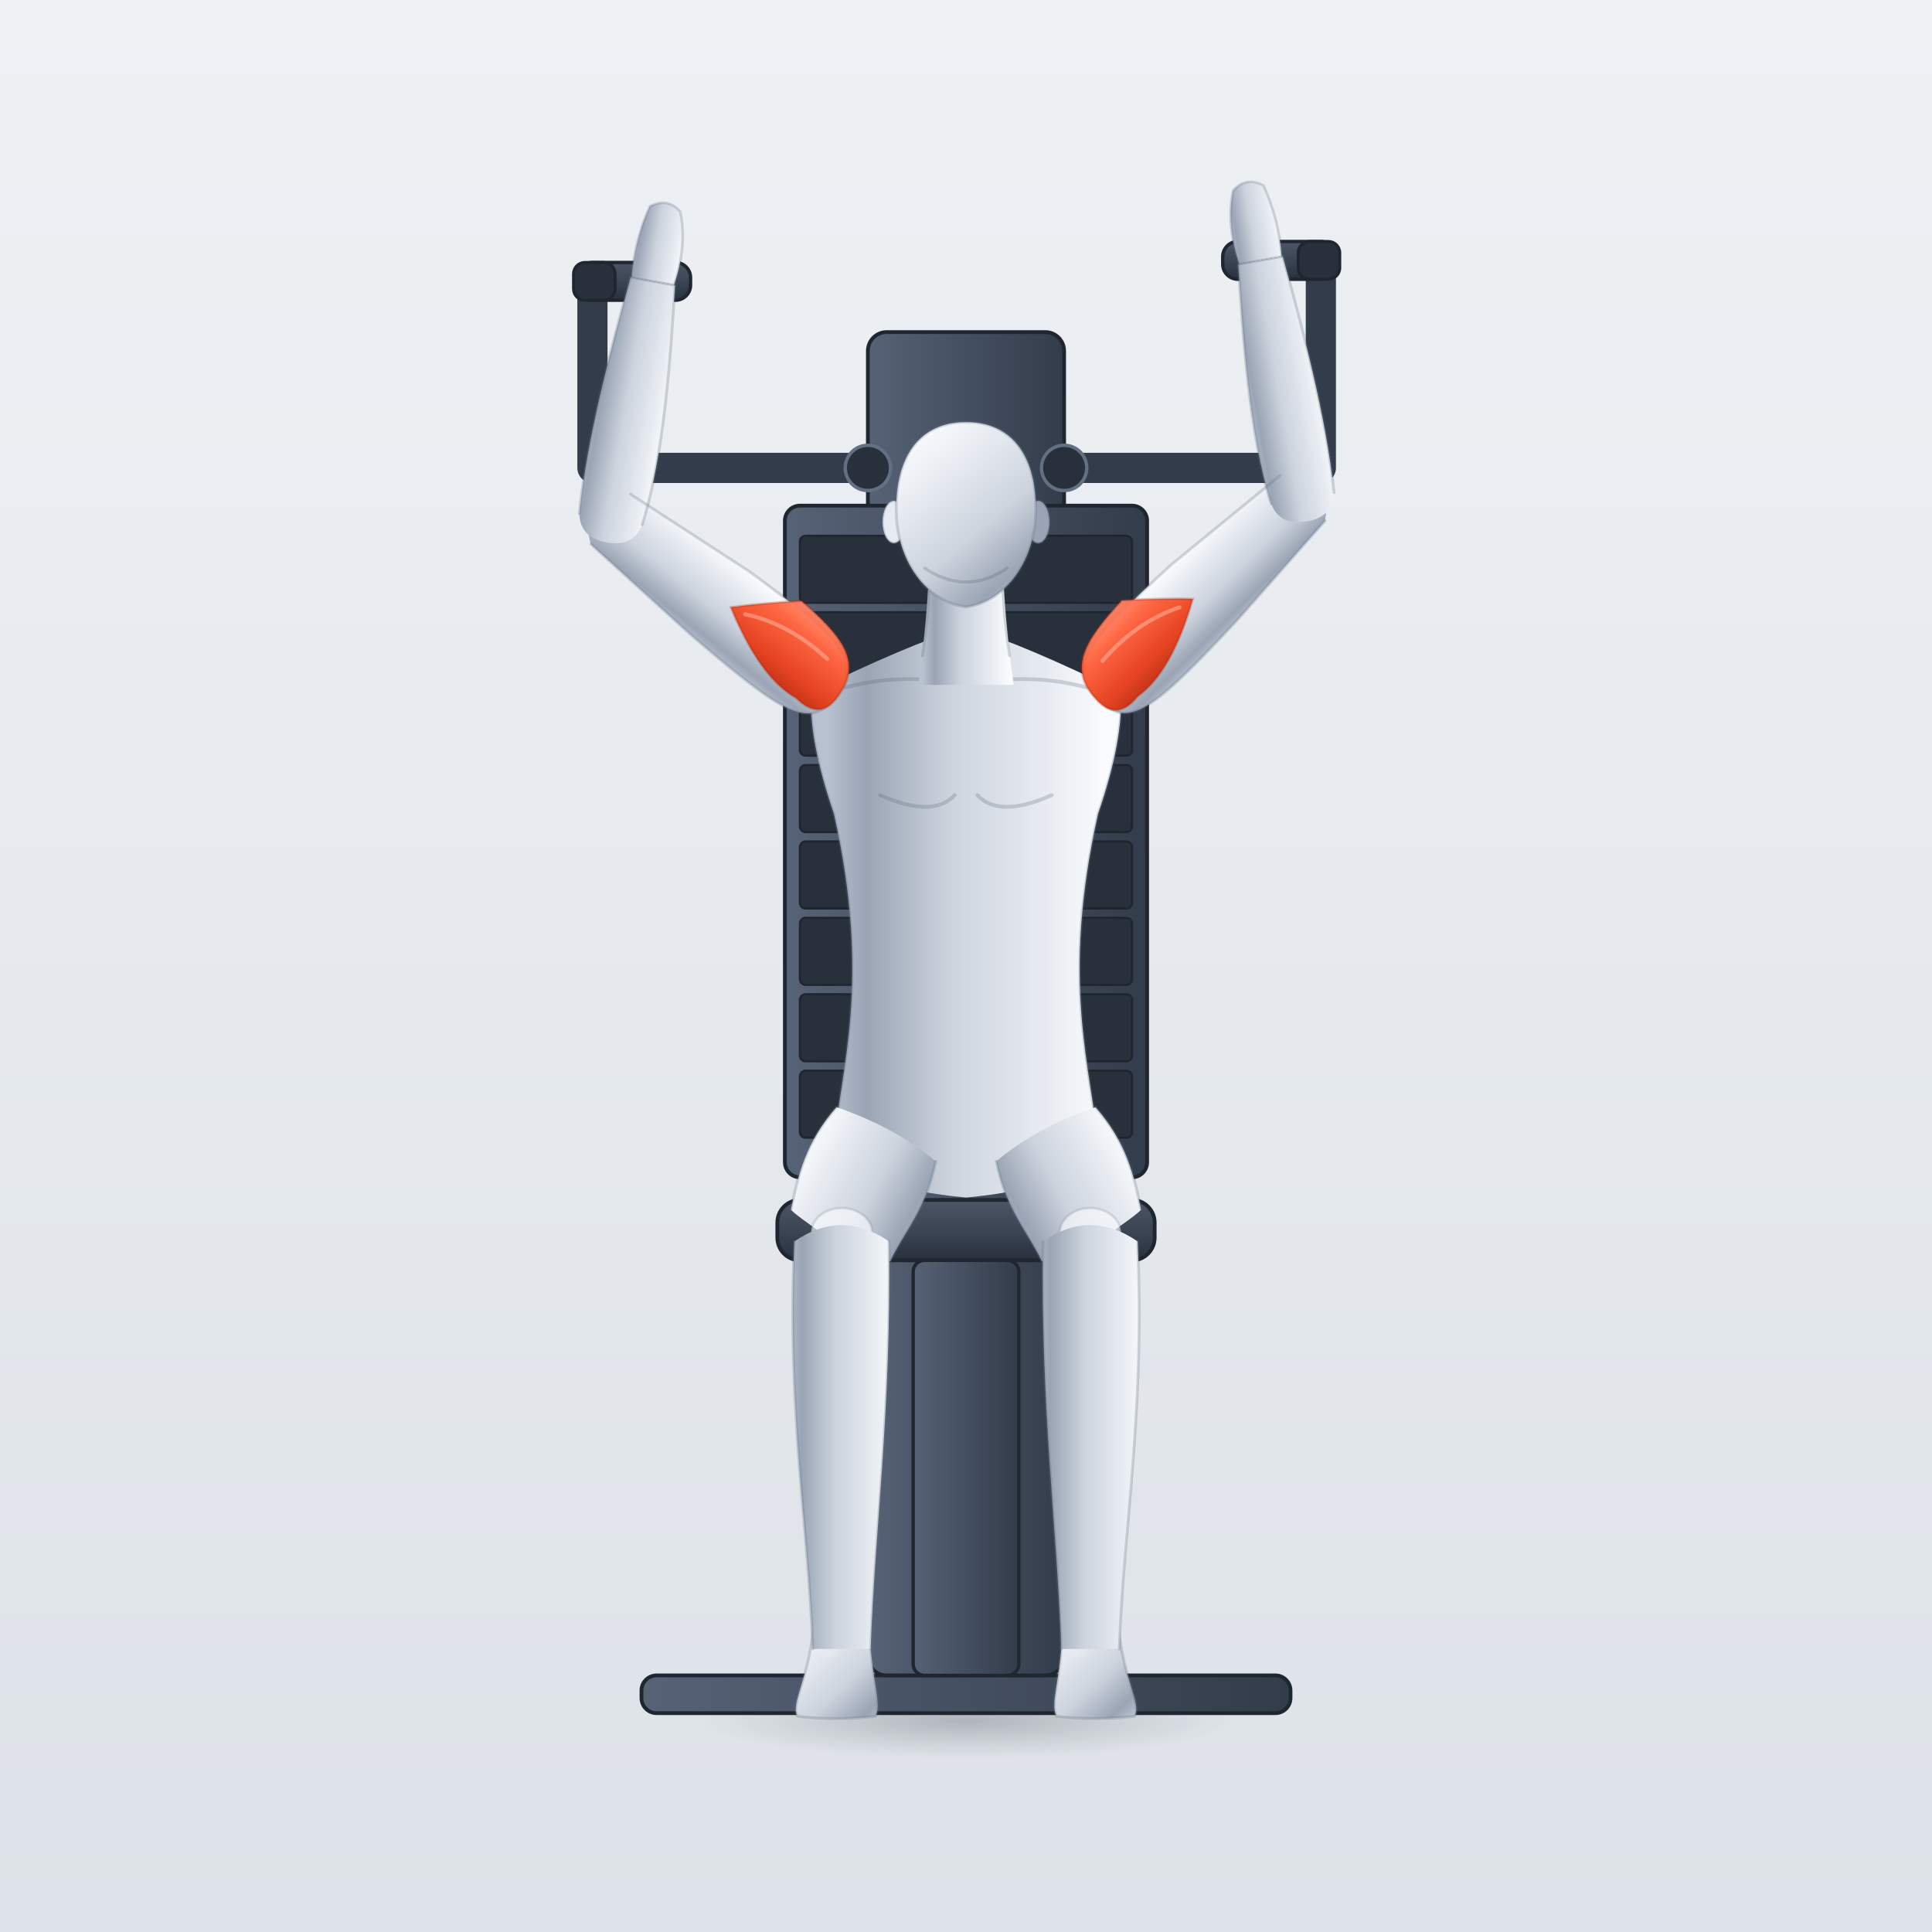
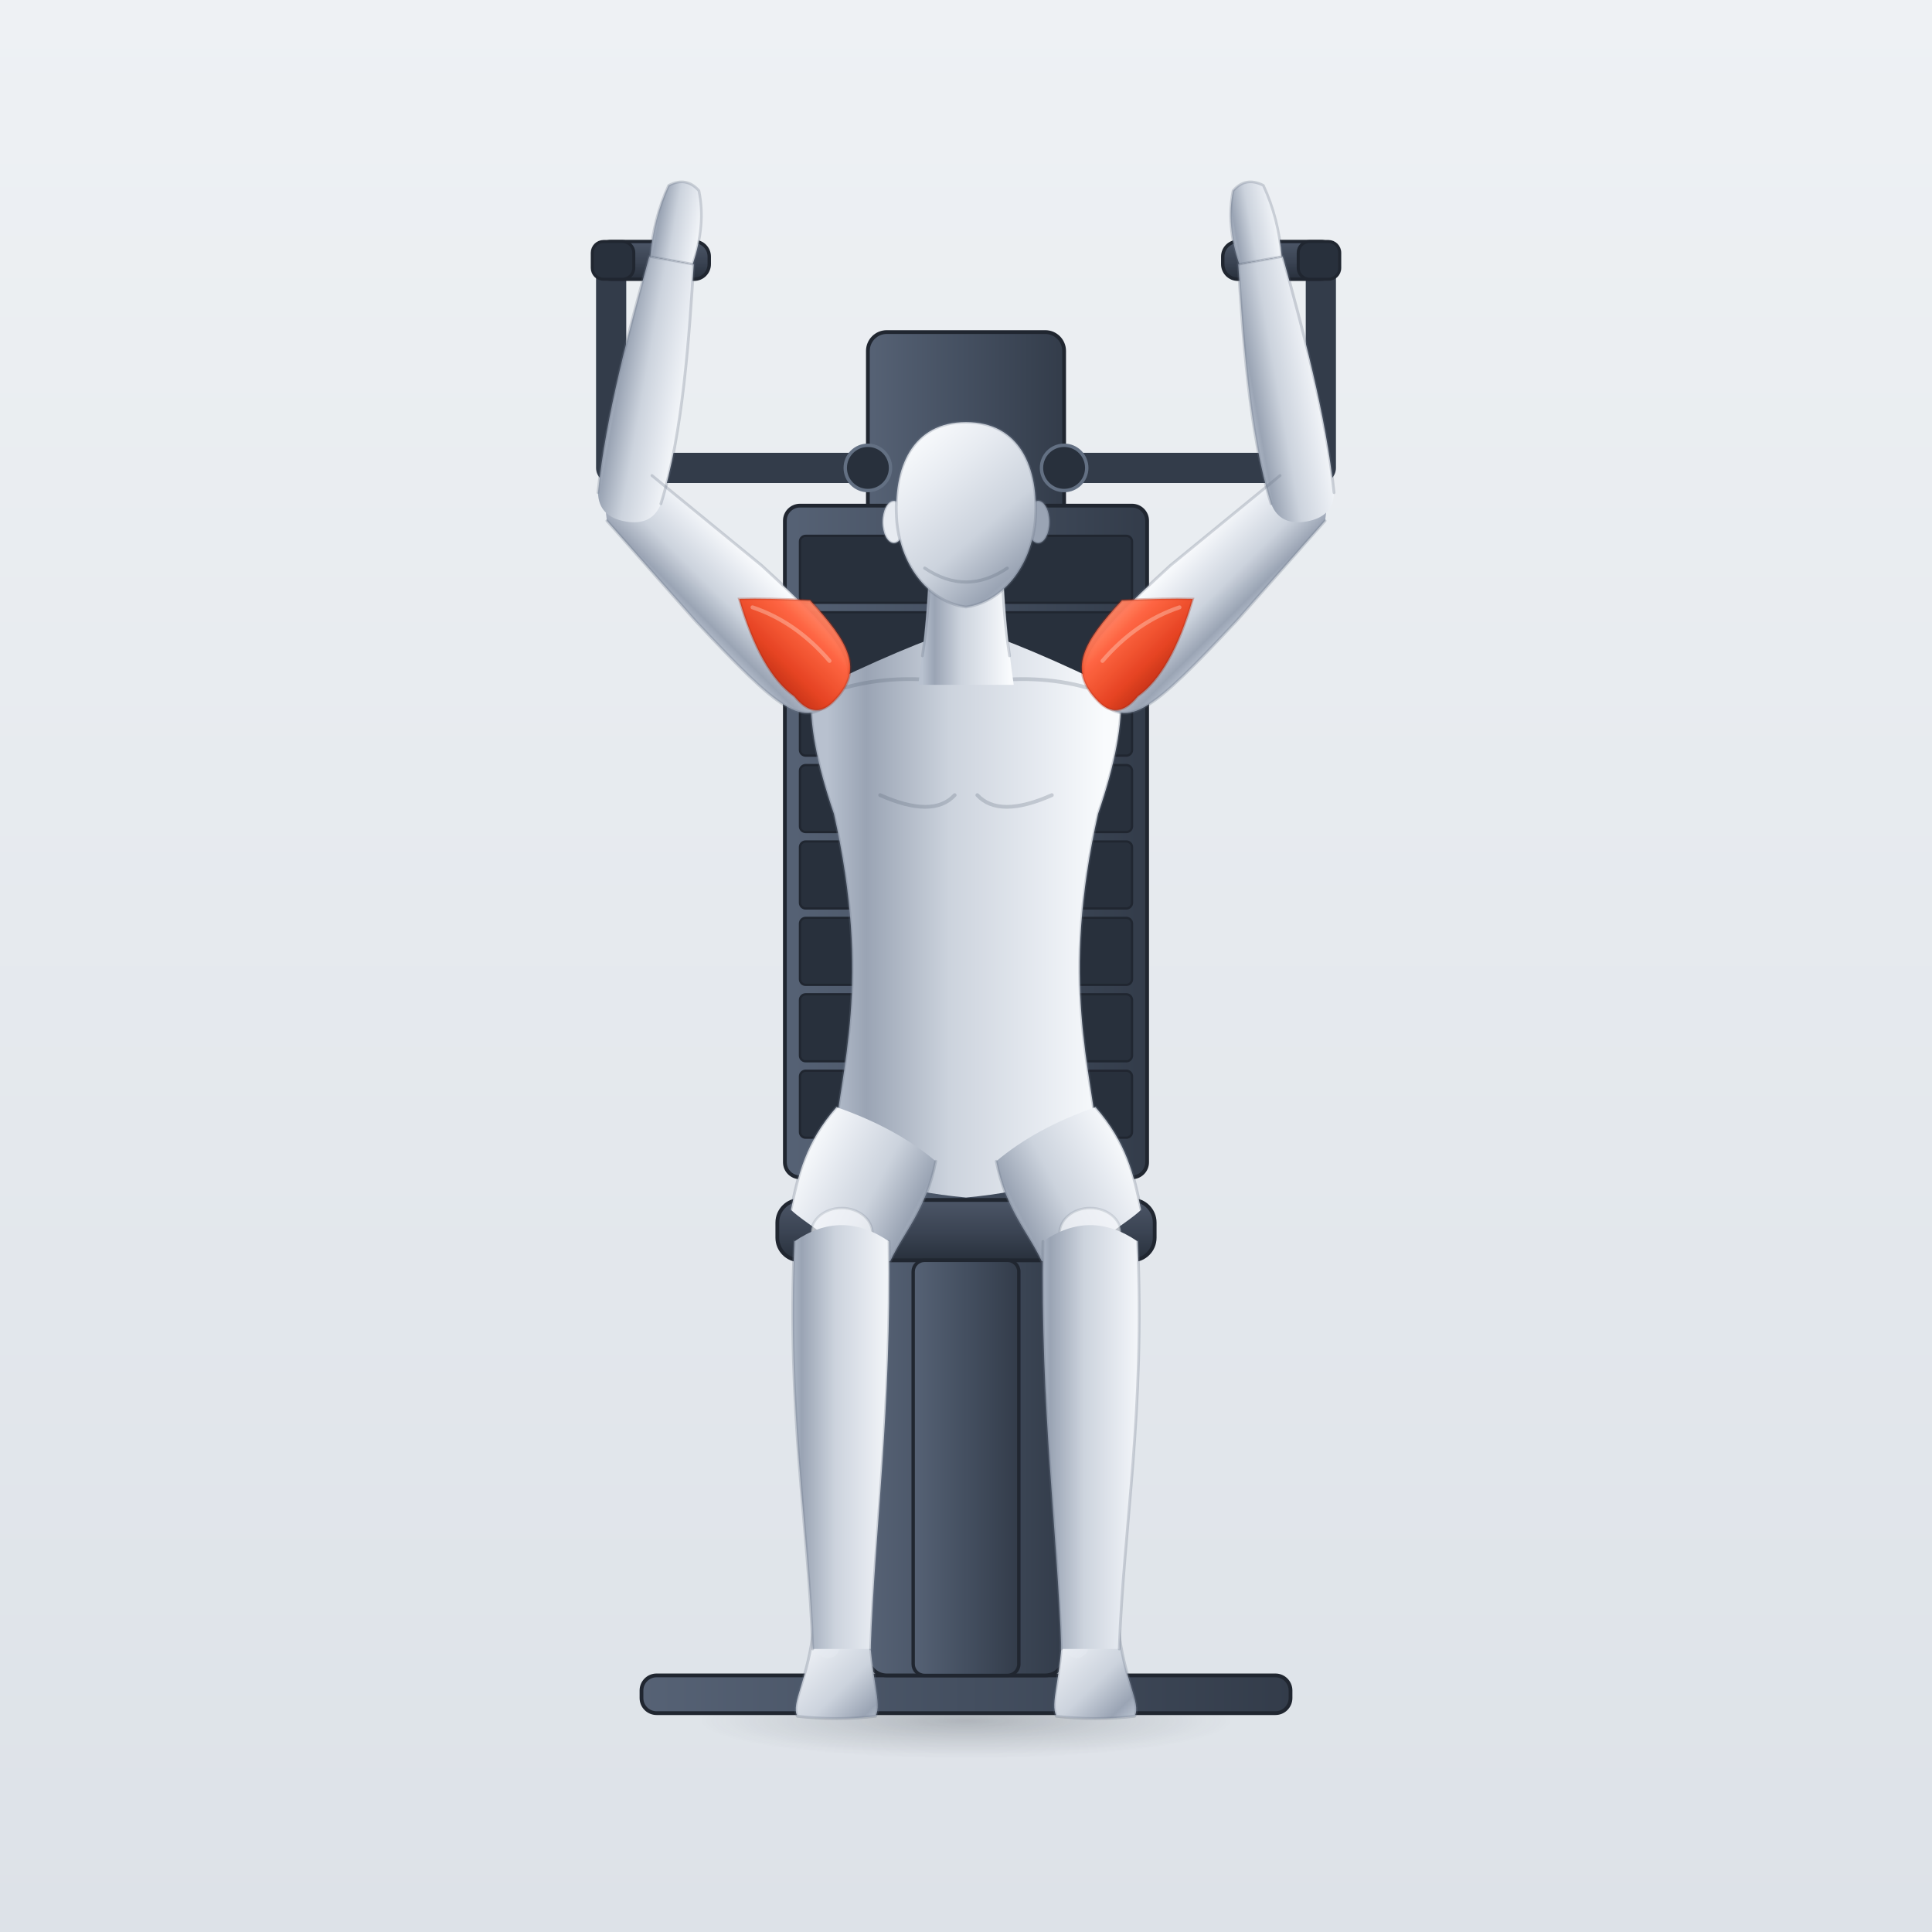
<svg xmlns="http://www.w3.org/2000/svg" width="384" height="384" viewBox="0 0 512 512">
  <defs>
    <linearGradient id="bg_grad" x1="0%" y1="0%" x2="0%" y2="100%">
      <stop offset="0%" stop-color="#EEF1F4" />
      <stop offset="100%" stop-color="#DDE2E8" />
    </linearGradient>
    <radialGradient id="floor_shadow" cx="50%" cy="50%" r="50%">
      <stop offset="0%" stop-color="rgba(25, 32, 42, 0.24)" />
      <stop offset="55%" stop-color="rgba(25, 32, 42, 0.10)" />
      <stop offset="100%" stop-color="rgba(25, 32, 42, 0)" />
    </radialGradient>
    <linearGradient id="mach_frame_grad" x1="0%" y1="0%" x2="100%" y2="0%">
      <stop offset="0%" stop-color="#566275" />
      <stop offset="50%" stop-color="#444F60" />
      <stop offset="100%" stop-color="#333C4A" />
    </linearGradient>
    <linearGradient id="mach_pad_grad" x1="0%" y1="0%" x2="0%" y2="100%">
      <stop offset="0%" stop-color="#4C5667" />
      <stop offset="55%" stop-color="#3A4352" />
      <stop offset="100%" stop-color="#28303C" />
    </linearGradient>
    <linearGradient id="l_ffoot_grad" gradientUnits="userSpaceOnUse" x1="211.56" y1="430.83" x2="234.56" y2="454.83">
      <stop offset="0%" stop-color="#F9FBFD" />
      <stop offset="26%" stop-color="#E7EBF1" />
      <stop offset="60%" stop-color="#CCD3DD" />
      <stop offset="88%" stop-color="#9AA4B4" />
      <stop offset="100%" stop-color="#B8C1CF" />
    </linearGradient>
    <linearGradient id="r_ffoot_grad" gradientUnits="userSpaceOnUse" x1="277.44" y1="430.83" x2="300.44" y2="454.83">
      <stop offset="0%" stop-color="#F9FBFD" />
      <stop offset="26%" stop-color="#E7EBF1" />
      <stop offset="60%" stop-color="#CCD3DD" />
      <stop offset="88%" stop-color="#9AA4B4" />
      <stop offset="100%" stop-color="#B8C1CF" />
    </linearGradient>
    <linearGradient id="l_fshin_grad" gradientUnits="userSpaceOnUse" x1="237.76" y1="380.83" x2="208.36" y2="380.83">
      <stop offset="0%" stop-color="#F9FBFD" />
      <stop offset="22%" stop-color="#E7EBF1" />
      <stop offset="56%" stop-color="#CCD3DD" />
      <stop offset="86%" stop-color="#9AA4B4" />
      <stop offset="100%" stop-color="#B8C1CF" />
    </linearGradient>
    <linearGradient id="r_fshin_grad" gradientUnits="userSpaceOnUse" x1="303.64" y1="380.83" x2="274.24" y2="380.83">
      <stop offset="0%" stop-color="#F9FBFD" />
      <stop offset="22%" stop-color="#E7EBF1" />
      <stop offset="56%" stop-color="#CCD3DD" />
      <stop offset="86%" stop-color="#9AA4B4" />
      <stop offset="100%" stop-color="#B8C1CF" />
    </linearGradient>
    <linearGradient id="l_fthigh_grad" gradientUnits="userSpaceOnUse" x1="212.79" y1="304.46" x2="247.27" y2="322.37">
      <stop offset="0%" stop-color="#F9FBFD" />
      <stop offset="22%" stop-color="#E7EBF1" />
      <stop offset="56%" stop-color="#CCD3DD" />
      <stop offset="86%" stop-color="#9AA4B4" />
      <stop offset="100%" stop-color="#B8C1CF" />
    </linearGradient>
    <linearGradient id="r_fthigh_grad" gradientUnits="userSpaceOnUse" x1="299.21" y1="304.46" x2="264.73" y2="322.37">
      <stop offset="0%" stop-color="#F9FBFD" />
      <stop offset="22%" stop-color="#E7EBF1" />
      <stop offset="56%" stop-color="#CCD3DD" />
      <stop offset="86%" stop-color="#9AA4B4" />
      <stop offset="100%" stop-color="#B8C1CF" />
    </linearGradient>
    <linearGradient id="front_ftorso_grad" gradientUnits="userSpaceOnUse" x1="292.75" y1="238" x2="219.25" y2="238">
      <stop offset="0%" stop-color="#F9FBFD" />
      <stop offset="22%" stop-color="#E7EBF1" />
      <stop offset="56%" stop-color="#CCD3DD" />
      <stop offset="86%" stop-color="#9AA4B4" />
      <stop offset="100%" stop-color="#B8C1CF" />
    </linearGradient>
    <linearGradient id="front_fneck_grad" gradientUnits="userSpaceOnUse" x1="267.55" y1="165" x2="244.45" y2="165">
      <stop offset="0%" stop-color="#F9FBFD" />
      <stop offset="22%" stop-color="#E7EBF1" />
      <stop offset="56%" stop-color="#CCD3DD" />
      <stop offset="86%" stop-color="#9AA4B4" />
      <stop offset="100%" stop-color="#B8C1CF" />
    </linearGradient>
    <linearGradient id="front_fhead_grad" gradientUnits="userSpaceOnUse" x1="240.4" y1="116.76" x2="273.55" y2="155.96">
      <stop offset="0%" stop-color="#F9FBFD" />
      <stop offset="26%" stop-color="#E7EBF1" />
      <stop offset="60%" stop-color="#CCD3DD" />
      <stop offset="88%" stop-color="#9AA4B4" />
      <stop offset="100%" stop-color="#B8C1CF" />
    </linearGradient>
-     <linearGradient id="l_arm_fua_grad" gradientUnits="userSpaceOnUse" x1="195.89" y1="149.44" x2="180.96" y2="168.15">
-       <stop offset="0%" stop-color="#F9FBFD" />
-       <stop offset="22%" stop-color="#E7EBF1" />
-       <stop offset="56%" stop-color="#CCD3DD" />
-       <stop offset="86%" stop-color="#9AA4B4" />
-       <stop offset="100%" stop-color="#B8C1CF" />
-     </linearGradient>
-     <linearGradient id="l_arm_ffa_grad" gradientUnits="userSpaceOnUse" x1="178.18" y1="107.97" x2="156.67" y2="104.17">
-       <stop offset="0%" stop-color="#F9FBFD" />
-       <stop offset="22%" stop-color="#E7EBF1" />
-       <stop offset="56%" stop-color="#CCD3DD" />
-       <stop offset="86%" stop-color="#9AA4B4" />
-       <stop offset="100%" stop-color="#B8C1CF" />
-     </linearGradient>
-     <linearGradient id="l_arm_fhand_grad" gradientUnits="userSpaceOnUse" x1="181.72" y1="66.23" x2="167.66" y2="63.74">
-       <stop offset="0%" stop-color="#F9FBFD" />
-       <stop offset="22%" stop-color="#E7EBF1" />
-       <stop offset="56%" stop-color="#CCD3DD" />
-       <stop offset="86%" stop-color="#9AA4B4" />
-       <stop offset="100%" stop-color="#B8C1CF" />
-     </linearGradient>
-     <linearGradient id="l_arm_fdelt_grad" gradientUnits="userSpaceOnUse" x1="197.88" y1="146.94" x2="178.97" y2="170.64">
+     <linearGradient id="l_arm_fua_grad" gradientUnits="userSpaceOnUse" x1="199.35" y1="147.53" x2="182.46" y2="164.5">
+       <stop offset="0%" stop-color="#F9FBFD" />
+       <stop offset="22%" stop-color="#E7EBF1" />
+       <stop offset="56%" stop-color="#CCD3DD" />
+       <stop offset="86%" stop-color="#9AA4B4" />
+       <stop offset="100%" stop-color="#B8C1CF" />
+     </linearGradient>
+     <linearGradient id="l_arm_ffa_grad" gradientUnits="userSpaceOnUse" x1="183.14" y1="102.42" x2="161.63" y2="98.61">
+       <stop offset="0%" stop-color="#F9FBFD" />
+       <stop offset="22%" stop-color="#E7EBF1" />
+       <stop offset="56%" stop-color="#CCD3DD" />
+       <stop offset="86%" stop-color="#9AA4B4" />
+       <stop offset="100%" stop-color="#B8C1CF" />
+     </linearGradient>
+     <linearGradient id="l_arm_fhand_grad" gradientUnits="userSpaceOnUse" x1="186.68" y1="60.68" x2="172.62" y2="58.19">
+       <stop offset="0%" stop-color="#F9FBFD" />
+       <stop offset="22%" stop-color="#E7EBF1" />
+       <stop offset="56%" stop-color="#CCD3DD" />
+       <stop offset="86%" stop-color="#9AA4B4" />
+       <stop offset="100%" stop-color="#B8C1CF" />
+     </linearGradient>
+     <linearGradient id="l_arm_fdelt_grad" gradientUnits="userSpaceOnUse" x1="201.6" y1="145.27" x2="180.21" y2="166.76">
      <stop offset="0%" stop-color="#FF8A6B" />
      <stop offset="22%" stop-color="#FF603B" />
      <stop offset="56%" stop-color="#E73E1B" />
      <stop offset="86%" stop-color="#B5240A" />
      <stop offset="100%" stop-color="#EE5D3D" />
    </linearGradient>
    <linearGradient id="r_arm_fua_grad" gradientUnits="userSpaceOnUse" x1="312.65" y1="147.53" x2="329.54" y2="164.5">
      <stop offset="0%" stop-color="#F9FBFD" />
      <stop offset="22%" stop-color="#E7EBF1" />
      <stop offset="56%" stop-color="#CCD3DD" />
      <stop offset="86%" stop-color="#9AA4B4" />
      <stop offset="100%" stop-color="#B8C1CF" />
    </linearGradient>
    <linearGradient id="r_arm_ffa_grad" gradientUnits="userSpaceOnUse" x1="350.37" y1="98.61" x2="328.86" y2="102.42">
      <stop offset="0%" stop-color="#F9FBFD" />
      <stop offset="22%" stop-color="#E7EBF1" />
      <stop offset="56%" stop-color="#CCD3DD" />
      <stop offset="86%" stop-color="#9AA4B4" />
      <stop offset="100%" stop-color="#B8C1CF" />
    </linearGradient>
    <linearGradient id="r_arm_fhand_grad" gradientUnits="userSpaceOnUse" x1="339.38" y1="58.19" x2="325.32" y2="60.68">
      <stop offset="0%" stop-color="#F9FBFD" />
      <stop offset="22%" stop-color="#E7EBF1" />
      <stop offset="56%" stop-color="#CCD3DD" />
      <stop offset="86%" stop-color="#9AA4B4" />
      <stop offset="100%" stop-color="#B8C1CF" />
    </linearGradient>
    <linearGradient id="r_arm_fdelt_grad" gradientUnits="userSpaceOnUse" x1="310.4" y1="145.27" x2="331.79" y2="166.76">
      <stop offset="0%" stop-color="#FF8A6B" />
      <stop offset="22%" stop-color="#FF603B" />
      <stop offset="56%" stop-color="#E73E1B" />
      <stop offset="86%" stop-color="#B5240A" />
      <stop offset="100%" stop-color="#EE5D3D" />
    </linearGradient>
  </defs>
  <rect width="512" height="512" fill="url(#bg_grad)" />
  <ellipse cx="256" cy="456" rx="70.94" ry="10" fill="url(#floor_shadow)" />
  <g class="prop-machine prop-shoulder-press">
    <rect x="170" y="444" width="172" height="10" rx="4" fill="url(#mach_frame_grad)" stroke="#202630" stroke-width="1" />
    <rect x="230" y="88" width="52" height="356" rx="5" fill="url(#mach_frame_grad)" stroke="#202630" stroke-width="1" />
    <g class="mach-stack">
      <rect x="208" y="134" width="96" height="178" rx="4" fill="url(#mach_frame_grad)" stroke="#202630" stroke-width="1" />
      <rect x="212" y="142" width="88" height="17.75" rx="1.5" fill="#28303C" stroke="#202630" stroke-width="0.6" />
      <rect x="212" y="162.25" width="88" height="17.75" rx="1.5" fill="#28303C" stroke="#202630" stroke-width="0.6" />
      <rect x="212" y="182.5" width="88" height="17.75" rx="1.5" fill="#28303C" stroke="#202630" stroke-width="0.6" />
      <rect x="212" y="202.75" width="88" height="17.75" rx="1.5" fill="#28303C" stroke="#202630" stroke-width="0.6" />
      <rect x="212" y="223" width="88" height="17.75" rx="1.5" fill="#28303C" stroke="#202630" stroke-width="0.6" />
      <rect x="212" y="243.25" width="88" height="17.75" rx="1.5" fill="#28303C" stroke="#202630" stroke-width="0.6" />
      <rect x="212" y="263.5" width="88" height="17.75" rx="1.5" fill="#28303C" stroke="#202630" stroke-width="0.6" />
      <rect x="212" y="283.75" width="88" height="17.75" rx="1.5" fill="#28303C" stroke="#202630" stroke-width="0.6" />
    </g>
    <rect x="228" y="190" width="56" height="122" rx="8" fill="url(#mach_pad_grad)" stroke="#202630" stroke-width="1" />
    <rect x="206" y="318" width="100" height="16" rx="6" fill="url(#mach_pad_grad)" stroke="#202630" stroke-width="1" />
    <rect x="242" y="334" width="28" height="110" rx="3" fill="url(#mach_frame_grad)" stroke="#202630" stroke-width="0.9" />
-     <path d="M 230,124 L 157,124 L 157,74.56" fill="none" stroke="#333C4A" stroke-width="8" stroke-linejoin="round" stroke-linecap="round" />
+     <path d="M 230,124 L 161.96,124 L 161.96,69" fill="none" stroke="#333C4A" stroke-width="8" stroke-linejoin="round" stroke-linecap="round" />
    <path d="M 282,124 L 350.04,124 L 350.04,69" fill="none" stroke="#333C4A" stroke-width="8" stroke-linejoin="round" stroke-linecap="round" />
-     <rect x="153" y="69.56" width="30" height="10" rx="4" fill="url(#mach_pad_grad)" stroke="#202630" stroke-width="0.9" />
+     <rect x="157.96" y="64" width="30" height="10" rx="4" fill="url(#mach_pad_grad)" stroke="#202630" stroke-width="0.9" />
    <rect x="324.04" y="64" width="30" height="10" rx="4" fill="url(#mach_pad_grad)" stroke="#202630" stroke-width="0.9" />
    <circle cx="230" cy="124" r="6" fill="#28303C" stroke="#637083" stroke-width="0.9" />
    <circle cx="282" cy="124" r="6" fill="#28303C" stroke="#637083" stroke-width="0.9" />
  </g>
  <g class="figure">
    <g class="front-torso">
      <path d="M 256,317.36 Q 229,314.88 220.72,304.96 C 222.88,282.64 231,260.32 221,215.68 Q 214.18,195.84 215,183.44 Q 240.05,171.04 256,166.08 Q 271.95,171.04 297,183.44 Q 297.82,195.84 291,215.68 C 281,260.32 289.12,282.64 291.28,304.96 Q 283,314.88 256,317.36 Z" fill="url(#front_ftorso_grad)" />
      <path d="M 220.72,304.96 C 222.88,282.64 231,260.32 221,215.68 Q 214.18,195.84 215,183.44" fill="none" stroke="rgba(105, 116, 134, 0.28)" stroke-width="0.75" stroke-linecap="round" />
      <path d="M 297,183.44 Q 297.82,195.84 291,215.68 C 281,260.32 289.12,282.64 291.28,304.96" fill="none" stroke="rgba(105, 116, 134, 0.28)" stroke-width="0.75" stroke-linecap="round" />
      <path d="M 253,180.96 Q 237.55,178.48 224.02,182.2" fill="none" stroke="rgba(82, 92, 110, 0.24)" stroke-width="1.0" stroke-linecap="round" />
      <path d="M 259,180.96 Q 274.45,178.48 287.98,182.2" fill="none" stroke="rgba(82, 92, 110, 0.24)" stroke-width="1.0" stroke-linecap="round" />
      <path d="M 233.25,210.72 Q 247.25,216.92 253,210.72 M 259,210.72 Q 264.75,216.92 278.75,210.72" fill="none" stroke="rgba(82, 92, 110, 0.24)" stroke-width="1.0" stroke-linecap="round" />
    </g>
    <g class="front-head-neck">
      <path d="M 243.35,181.5 Q 245.88,163.9 246.32,147.4 L 265.68,147.4 Q 266.12,163.9 268.65,181.5 Z" fill="url(#front_fneck_grad)" />
      <path d="M 244.45,173.8 Q 246.1,162.8 246.32,152.9" fill="none" stroke="rgba(105, 116, 134, 0.28)" stroke-width="0.75" stroke-linecap="round" />
      <path d="M 267.55,173.8 Q 265.9,162.8 265.68,152.9" fill="none" stroke="rgba(105, 116, 134, 0.28)" stroke-width="0.75" stroke-linecap="round" />
      <ellipse cx="236.89" cy="138.32" rx="3.0" ry="5.6" fill="#E7EBF1" stroke="rgba(105, 116, 134, 0.28)" stroke-width="0.65" />
      <ellipse cx="275.11" cy="138.32" rx="3.0" ry="5.6" fill="#9AA4B4" stroke="rgba(105, 116, 134, 0.28)" stroke-width="0.65" />
      <path d="M 256,111.86 C 270.04,111.86 275.5,123.62 274.33,138.32 C 273.16,150.57 265.36,159.64 256,160.86 C 246.64,159.64 238.84,150.57 237.67,138.32 C 236.5,123.62 241.96,111.86 256,111.86 Z" fill="url(#front_fhead_grad)" stroke="rgba(105, 116, 134, 0.28)" stroke-width="0.75" stroke-linejoin="round" />
      <path d="M 245.08,150.57 Q 256,157.92 266.92,150.57" fill="none" stroke="rgba(82, 92, 110, 0.24)" stroke-width="0.85" stroke-linecap="round" />
    </g>
    <g class="front-foot">
      <path d="M 215.7,430.83 C 214.22,445.23 209.47,451.33 211.3,454.83 Q 221.66,456.03 232.02,454.83 C 233.85,451.33 230.78,445.23 230.42,430.83 Z" fill="url(#l_ffoot_grad)" />
      <path d="M 215.7,430.83 C 214.22,445.23 209.47,451.33 211.3,454.83 Q 221.66,456.03 232.02,454.83 C 233.85,451.33 230.78,445.23 230.42,430.83" fill="none" stroke="rgba(105, 116, 134, 0.28)" stroke-width="0.75" stroke-linejoin="round" stroke-linecap="round" />
      <ellipse cx="219.46" cy="435.83" rx="3.2" ry="3.6" fill="#E7EBF1" opacity="0.45" />
    </g>
    <g class="front-thigh">
      <path d="M 221.67,329.51 Q 209.86,321.34 209.62,320.53 C 211.53,311.3 213.47,302.77 221.67,293.4 Q 237.56,298.93 247.98,307.75 C 245.41,320.72 239.49,326.51 235.94,334.2 Q 235.15,334.47 221.67,329.51 Z" fill="url(#l_fthigh_grad)" />
      <path d="M 209.62,320.53 C 211.53,311.3 213.47,302.77 221.67,293.4" fill="none" stroke="rgba(105, 116, 134, 0.28)" stroke-width="0.75" stroke-linecap="round" />
      <path d="M 247.98,307.75 C 245.41,320.72 239.49,326.51 235.94,334.2" fill="none" stroke="rgba(105, 116, 134, 0.28)" stroke-width="0.75" stroke-linecap="round" />
      <ellipse cx="223.06" cy="326.83" rx="8.14" ry="6.69" fill="#F9FBFD" opacity="0.66" stroke="rgba(82, 92, 110, 0.24)" stroke-width="0.65" />
    </g>
    <g class="front-shin">
      <path d="M 215.38,436.99 C 214.26,404.59 208.5,374.35 210.52,328.99 Q 223.06,320.35 235.61,328.99 C 236.22,374.35 231.86,404.59 230.74,436.99 Z" fill="url(#l_fshin_grad)" />
      <path d="M 215.38,436.99 C 214.26,404.59 208.5,374.35 210.52,328.99" fill="none" stroke="rgba(105, 116, 134, 0.28)" stroke-width="0.75" stroke-linecap="round" />
      <path d="M 235.61,328.99 C 236.22,374.35 231.86,404.59 230.74,436.99" fill="none" stroke="rgba(105, 116, 134, 0.28)" stroke-width="0.75" stroke-linecap="round" />
    </g>
    <g class="front-foot">
      <path d="M 281.58,430.83 C 281.22,445.23 278.15,451.33 279.98,454.83 Q 290.34,456.03 300.7,454.83 C 302.53,451.33 297.78,445.23 296.3,430.83 Z" fill="url(#r_ffoot_grad)" />
      <path d="M 281.58,430.83 C 281.22,445.23 278.15,451.33 279.98,454.83 Q 290.34,456.03 300.7,454.83 C 302.53,451.33 297.78,445.23 296.3,430.83" fill="none" stroke="rgba(105, 116, 134, 0.28)" stroke-width="0.75" stroke-linejoin="round" stroke-linecap="round" />
      <ellipse cx="285.34" cy="435.83" rx="3.2" ry="3.6" fill="#E7EBF1" opacity="0.45" />
    </g>
    <g class="front-thigh">
      <path d="M 290.33,329.51 Q 302.14,321.34 302.38,320.53 C 300.47,311.3 298.53,302.77 290.33,293.4 Q 274.44,298.93 264.02,307.75 C 266.59,320.72 272.51,326.51 276.06,334.2 Q 276.85,334.47 290.33,329.51 Z" fill="url(#r_fthigh_grad)" />
      <path d="M 302.38,320.53 C 300.47,311.3 298.53,302.77 290.33,293.4" fill="none" stroke="rgba(105, 116, 134, 0.28)" stroke-width="0.75" stroke-linecap="round" />
      <path d="M 264.02,307.75 C 266.59,320.72 272.51,326.51 276.06,334.2" fill="none" stroke="rgba(105, 116, 134, 0.28)" stroke-width="0.75" stroke-linecap="round" />
      <ellipse cx="288.94" cy="326.83" rx="8.14" ry="6.69" fill="#F9FBFD" opacity="0.66" stroke="rgba(82, 92, 110, 0.24)" stroke-width="0.65" />
    </g>
    <g class="front-shin">
      <path d="M 281.26,436.99 C 280.14,404.59 275.78,374.35 276.39,328.99 Q 288.94,320.35 301.48,328.99 C 303.5,374.35 297.74,404.59 296.62,436.99 Z" fill="url(#r_fshin_grad)" />
      <path d="M 281.26,436.99 C 280.14,404.59 275.78,374.35 276.39,328.99" fill="none" stroke="rgba(105, 116, 134, 0.28)" stroke-width="0.75" stroke-linecap="round" />
      <path d="M 301.48,328.99 C 303.5,374.35 297.74,404.59 296.62,436.99" fill="none" stroke="rgba(105, 116, 134, 0.28)" stroke-width="0.75" stroke-linecap="round" />
    </g>
    <g class="front-arm">
-       <path d="M 221.18,184.93 C 228.57,175.66 223.34,169.55 198.62,151.47 Q 178.15,138.14 167.13,130.97 Q 159.37,130.66 156.96,133.68 Q 154.55,136.7 156.57,144.2 Q 169.69,156.11 182.8,168.01 C 207.6,189.27 214.35,193.48 221.18,184.93 Z" fill="url(#l_arm_fua_grad)" />
-       <path d="M 160.76,143.74 Q 167.83,144.99 170.19,139.06 C 176.05,120.59 177.76,93.6 178.89,75.6 L 167.11,73.52 C 161.92,92.49 155.59,115.68 153.52,136.11 Q 153.7,142.49 160.76,143.74 Z" fill="url(#l_arm_ffa_grad)" />
-       <path d="M 178.62,75.55 Q 182.13,65.12 180.27,56.1 Q 176.94,52.27 172.23,54.68 Q 168.2,63.44 167.38,73.56 Z" fill="url(#l_arm_fhand_grad)" stroke="rgba(105, 116, 134, 0.28)" stroke-width="0.7" stroke-linejoin="round" />
-       <path d="M 221.18,184.93 C 228.57,175.66 223.34,169.55 198.62,151.47 Q 178.15,138.14 167.13,130.97" fill="none" stroke="rgba(105, 116, 134, 0.28)" stroke-width="0.75" stroke-linecap="round" />
-       <path d="M 156.57,144.2 Q 169.69,156.11 182.8,168.01 C 207.6,189.27 214.35,193.48 221.18,184.93" fill="none" stroke="rgba(105, 116, 134, 0.28)" stroke-width="0.75" stroke-linecap="round" />
-       <path d="M 170.19,139.06 C 176.05,120.59 177.76,93.6 178.89,75.6" fill="none" stroke="rgba(105, 116, 134, 0.28)" stroke-width="0.75" stroke-linecap="round" />
-       <path d="M 167.11,73.52 C 161.92,92.49 155.59,115.68 153.52,136.11" fill="none" stroke="rgba(105, 116, 134, 0.28)" stroke-width="0.75" stroke-linecap="round" />
+       <path d="M 220.6,185.58 C 228.97,177.17 224.44,170.52 201.84,149.85 Q 182.95,134.36 172.78,126.03 Q 165.1,124.87 162.38,127.61 Q 159.65,130.35 160.84,138.02 Q 172.57,151.29 184.31,164.57 C 206.64,188.4 212.88,193.33 220.6,185.58 Z" fill="url(#l_arm_fua_grad)" />
+       <path d="M 165.72,138.19 Q 172.79,139.44 175.14,133.5 C 181.01,115.04 182.71,88.04 183.85,70.05 L 172.06,67.96 C 166.88,86.93 160.54,110.12 158.47,130.55 Q 158.65,136.94 165.72,138.19 Z" fill="url(#l_arm_ffa_grad)" />
+       <path d="M 183.58,70 Q 187.08,59.56 185.23,50.55 Q 181.9,46.71 177.19,49.13 Q 173.15,57.89 172.33,68.01 Z" fill="url(#l_arm_fhand_grad)" stroke="rgba(105, 116, 134, 0.28)" stroke-width="0.7" stroke-linejoin="round" />
+       <path d="M 220.6,185.58 C 228.97,177.17 224.44,170.52 201.84,149.85 Q 182.95,134.36 172.78,126.03" fill="none" stroke="rgba(105, 116, 134, 0.28)" stroke-width="0.75" stroke-linecap="round" />
+       <path d="M 160.84,138.02 Q 172.57,151.29 184.31,164.57 C 206.64,188.4 212.88,193.33 220.6,185.58" fill="none" stroke="rgba(105, 116, 134, 0.28)" stroke-width="0.75" stroke-linecap="round" />
+       <path d="M 175.14,133.5 C 181.01,115.04 182.71,88.04 183.85,70.05" fill="none" stroke="rgba(105, 116, 134, 0.28)" stroke-width="0.75" stroke-linecap="round" />
+       <path d="M 172.06,67.96 C 166.88,86.93 160.54,110.12 158.47,130.55" fill="none" stroke="rgba(105, 116, 134, 0.28)" stroke-width="0.75" stroke-linecap="round" />
      <g class="muscle-deltoids">
-         <path d="M 221.53,185.22 C 228.93,175.95 223.72,169.07 212.41,159.26 Q 201.48,159.88 193.67,160.94 Q 201.38,179.63 211.02,184.99 Q 216.98,190.92 221.53,185.22 Z" fill="url(#l_arm_fdelt_grad)" stroke="rgba(165, 34, 10, 0.30)" stroke-width="0.65" opacity="0.96" />
-         <path d="M 219.27,174.65 Q 209.3,165.34 197.43,162.77" fill="none" stroke="rgba(255, 228, 215, 0.36)" stroke-width="1.05" stroke-linecap="round" />
+         <path d="M 220.92,185.9 C 229.29,177.5 224.87,170.09 214.69,159.1 Q 203.76,158.52 195.89,158.72 Q 201.5,178.14 210.5,184.52 Q 215.78,191.07 220.92,185.9 Z" fill="url(#l_arm_fdelt_grad)" stroke="rgba(165, 34, 10, 0.30)" stroke-width="0.65" opacity="0.96" />
+         <path d="M 219.83,175.15 Q 210.94,164.8 199.42,160.95" fill="none" stroke="rgba(255, 228, 215, 0.36)" stroke-width="1.05" stroke-linecap="round" />
      </g>
    </g>
    <g class="front-arm">
      <path d="M 291.4,185.58 C 283.03,177.17 287.56,170.52 310.16,149.85 Q 329.05,134.36 339.22,126.03 Q 346.9,124.87 349.62,127.61 Q 352.35,130.35 351.16,138.02 Q 339.43,151.29 327.69,164.57 C 305.36,188.4 299.12,193.33 291.4,185.58 Z" fill="url(#r_arm_fua_grad)" />
      <path d="M 346.28,138.19 Q 339.21,139.44 336.86,133.5 C 330.99,115.04 329.29,88.04 328.15,70.05 L 339.94,67.96 C 345.12,86.93 351.46,110.12 353.53,130.55 Q 353.35,136.94 346.28,138.19 Z" fill="url(#r_arm_ffa_grad)" />
      <path d="M 328.42,70 Q 324.92,59.56 326.77,50.55 Q 330.1,46.71 334.81,49.13 Q 338.85,57.89 339.67,68.01 Z" fill="url(#r_arm_fhand_grad)" stroke="rgba(105, 116, 134, 0.28)" stroke-width="0.7" stroke-linejoin="round" />
      <path d="M 291.4,185.58 C 283.03,177.17 287.56,170.52 310.16,149.85 Q 329.05,134.36 339.22,126.03" fill="none" stroke="rgba(105, 116, 134, 0.28)" stroke-width="0.75" stroke-linecap="round" />
      <path d="M 351.16,138.02 Q 339.43,151.29 327.69,164.57 C 305.36,188.4 299.12,193.33 291.4,185.58" fill="none" stroke="rgba(105, 116, 134, 0.28)" stroke-width="0.75" stroke-linecap="round" />
      <path d="M 336.86,133.5 C 330.99,115.04 329.29,88.04 328.15,70.05" fill="none" stroke="rgba(105, 116, 134, 0.28)" stroke-width="0.75" stroke-linecap="round" />
      <path d="M 339.94,67.96 C 345.12,86.93 351.46,110.12 353.53,130.55" fill="none" stroke="rgba(105, 116, 134, 0.28)" stroke-width="0.75" stroke-linecap="round" />
      <g class="muscle-deltoids">
        <path d="M 291.08,185.9 C 282.71,177.5 287.13,170.09 297.31,159.1 Q 308.24,158.52 316.11,158.72 Q 310.5,178.14 301.5,184.52 Q 296.22,191.07 291.08,185.9 Z" fill="url(#r_arm_fdelt_grad)" stroke="rgba(165, 34, 10, 0.30)" stroke-width="0.65" opacity="0.96" />
        <path d="M 292.17,175.15 Q 301.06,164.8 312.58,160.95" fill="none" stroke="rgba(255, 228, 215, 0.36)" stroke-width="1.05" stroke-linecap="round" />
      </g>
    </g>
  </g>
  <g class="prop-machine-front">
-     <rect x="152" y="69.56" width="11" height="10" rx="3" fill="#28303C" stroke="#202630" stroke-width="0.8" />
+     <rect x="156.96" y="64" width="11" height="10" rx="3" fill="#28303C" stroke="#202630" stroke-width="0.8" />
    <rect x="344.04" y="64" width="11" height="10" rx="3" fill="#28303C" stroke="#202630" stroke-width="0.8" />
  </g>
</svg>
